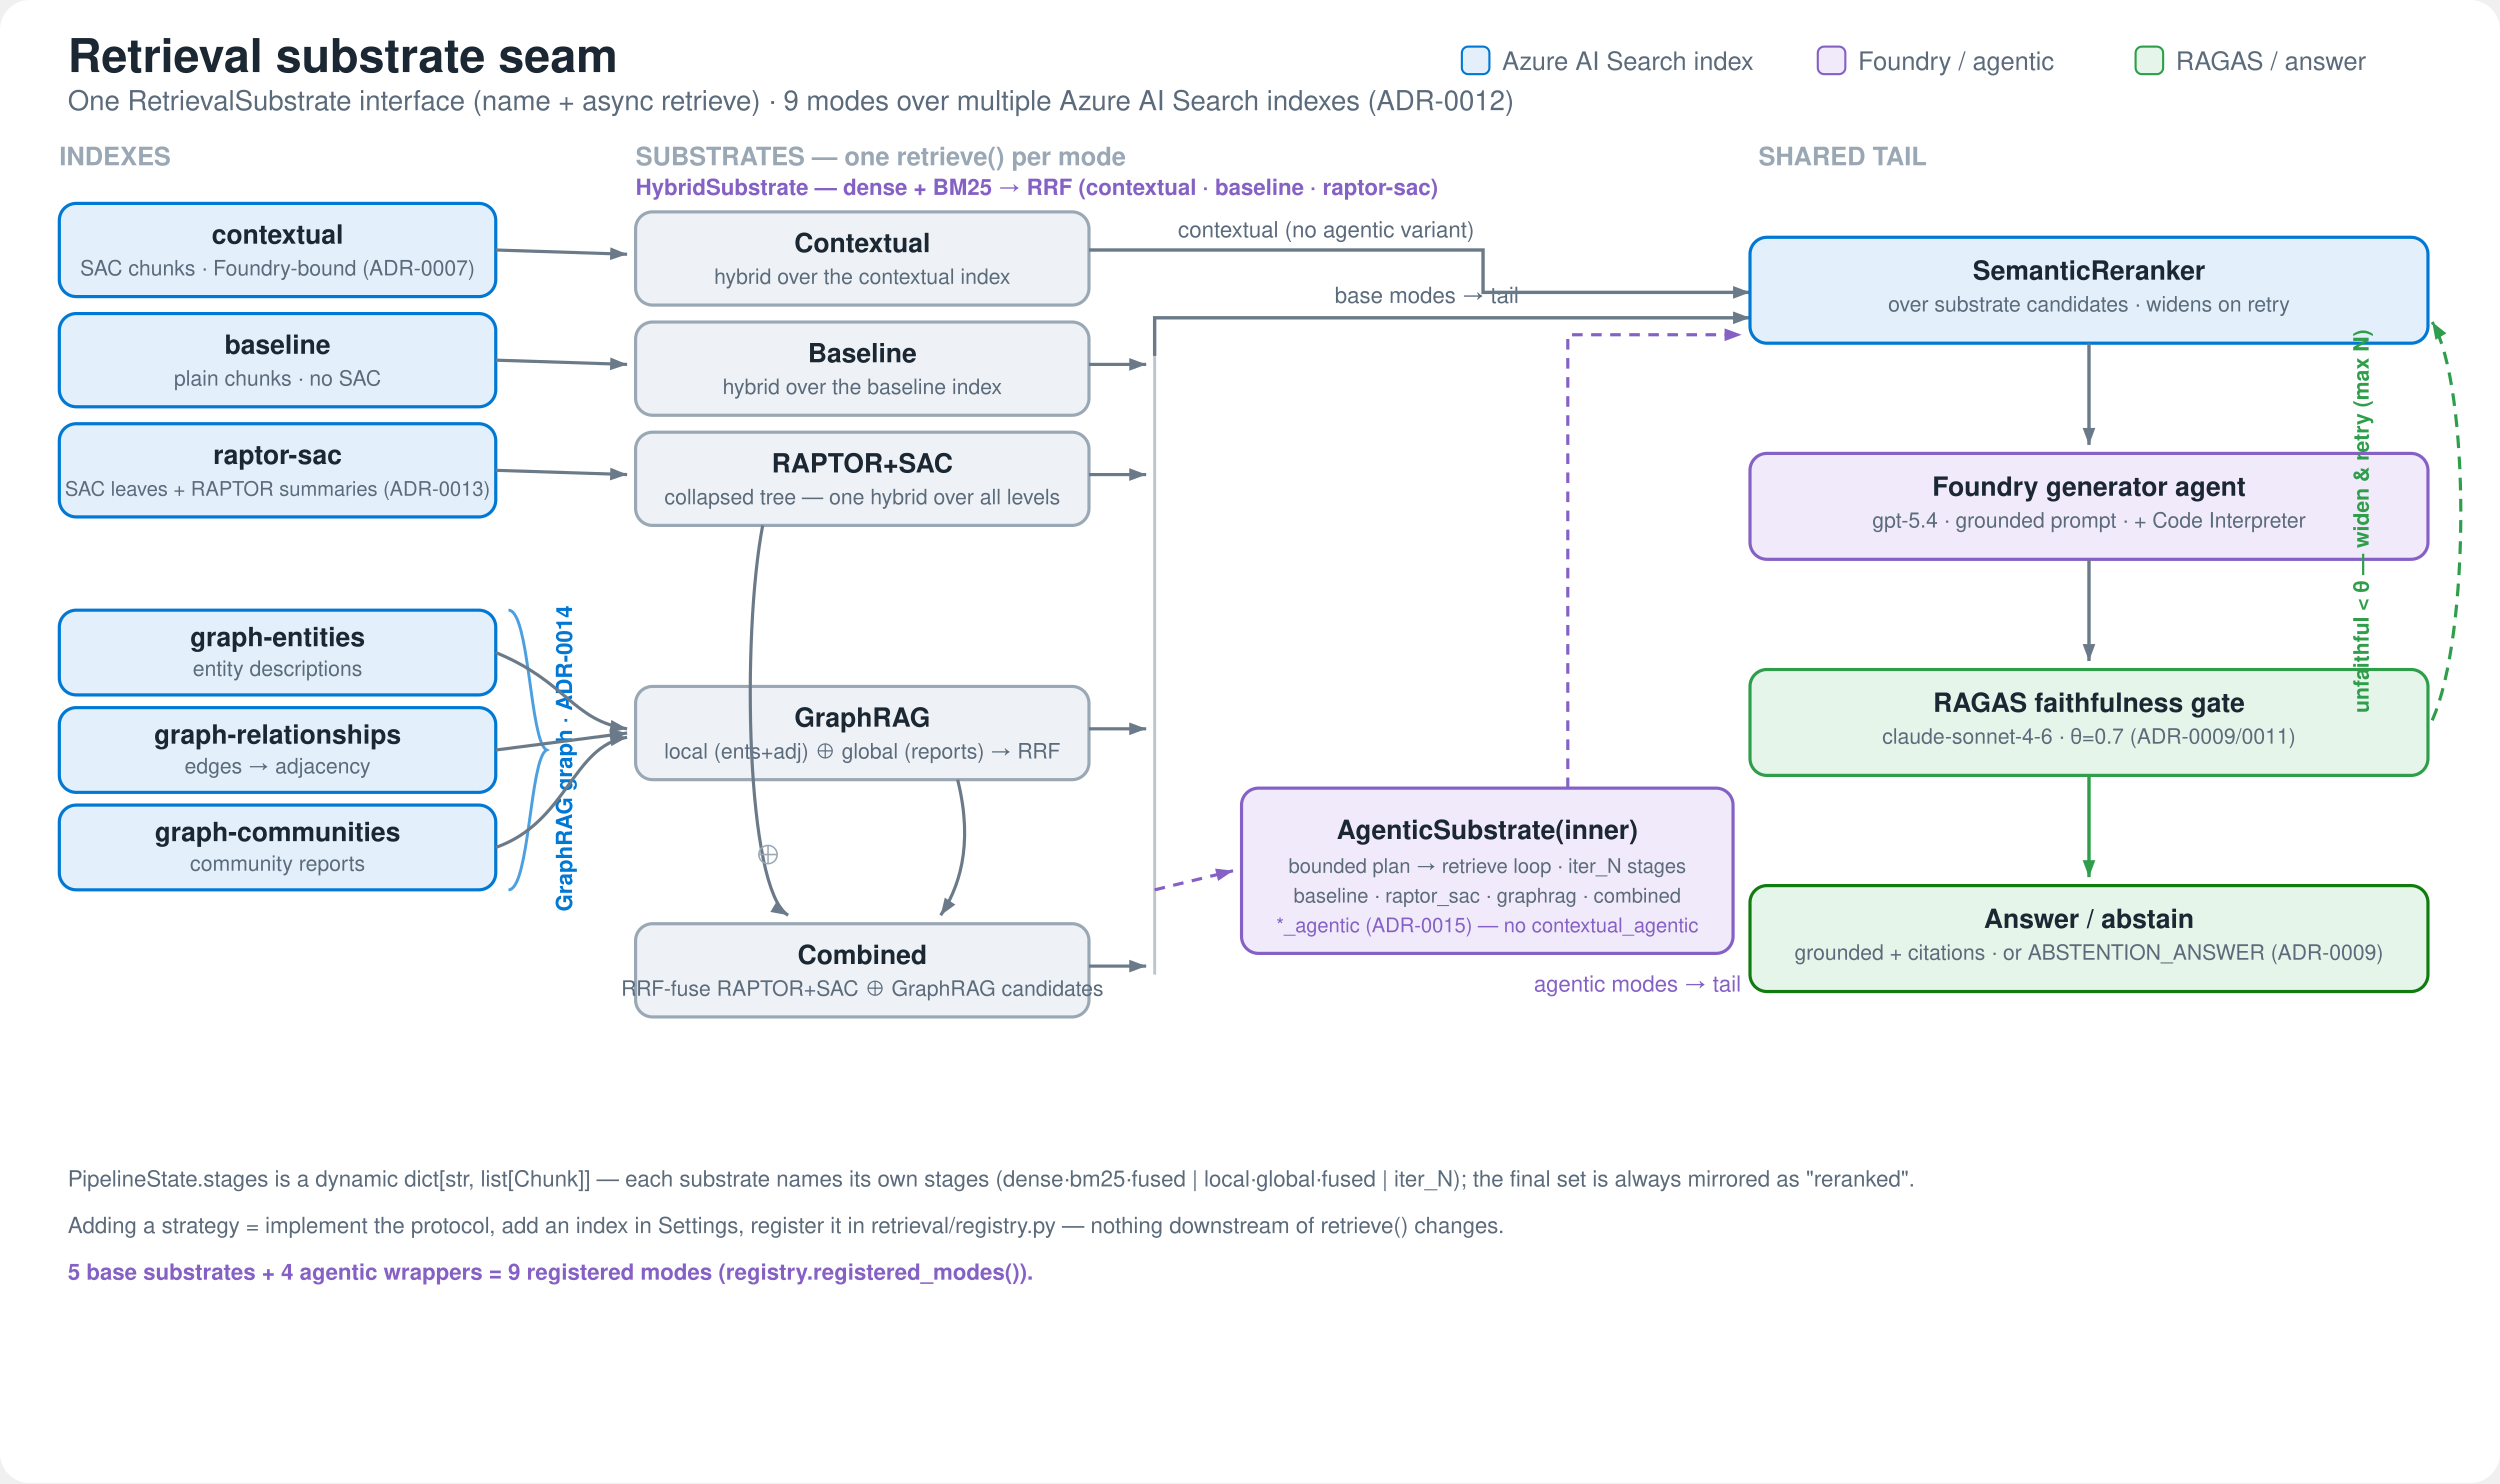
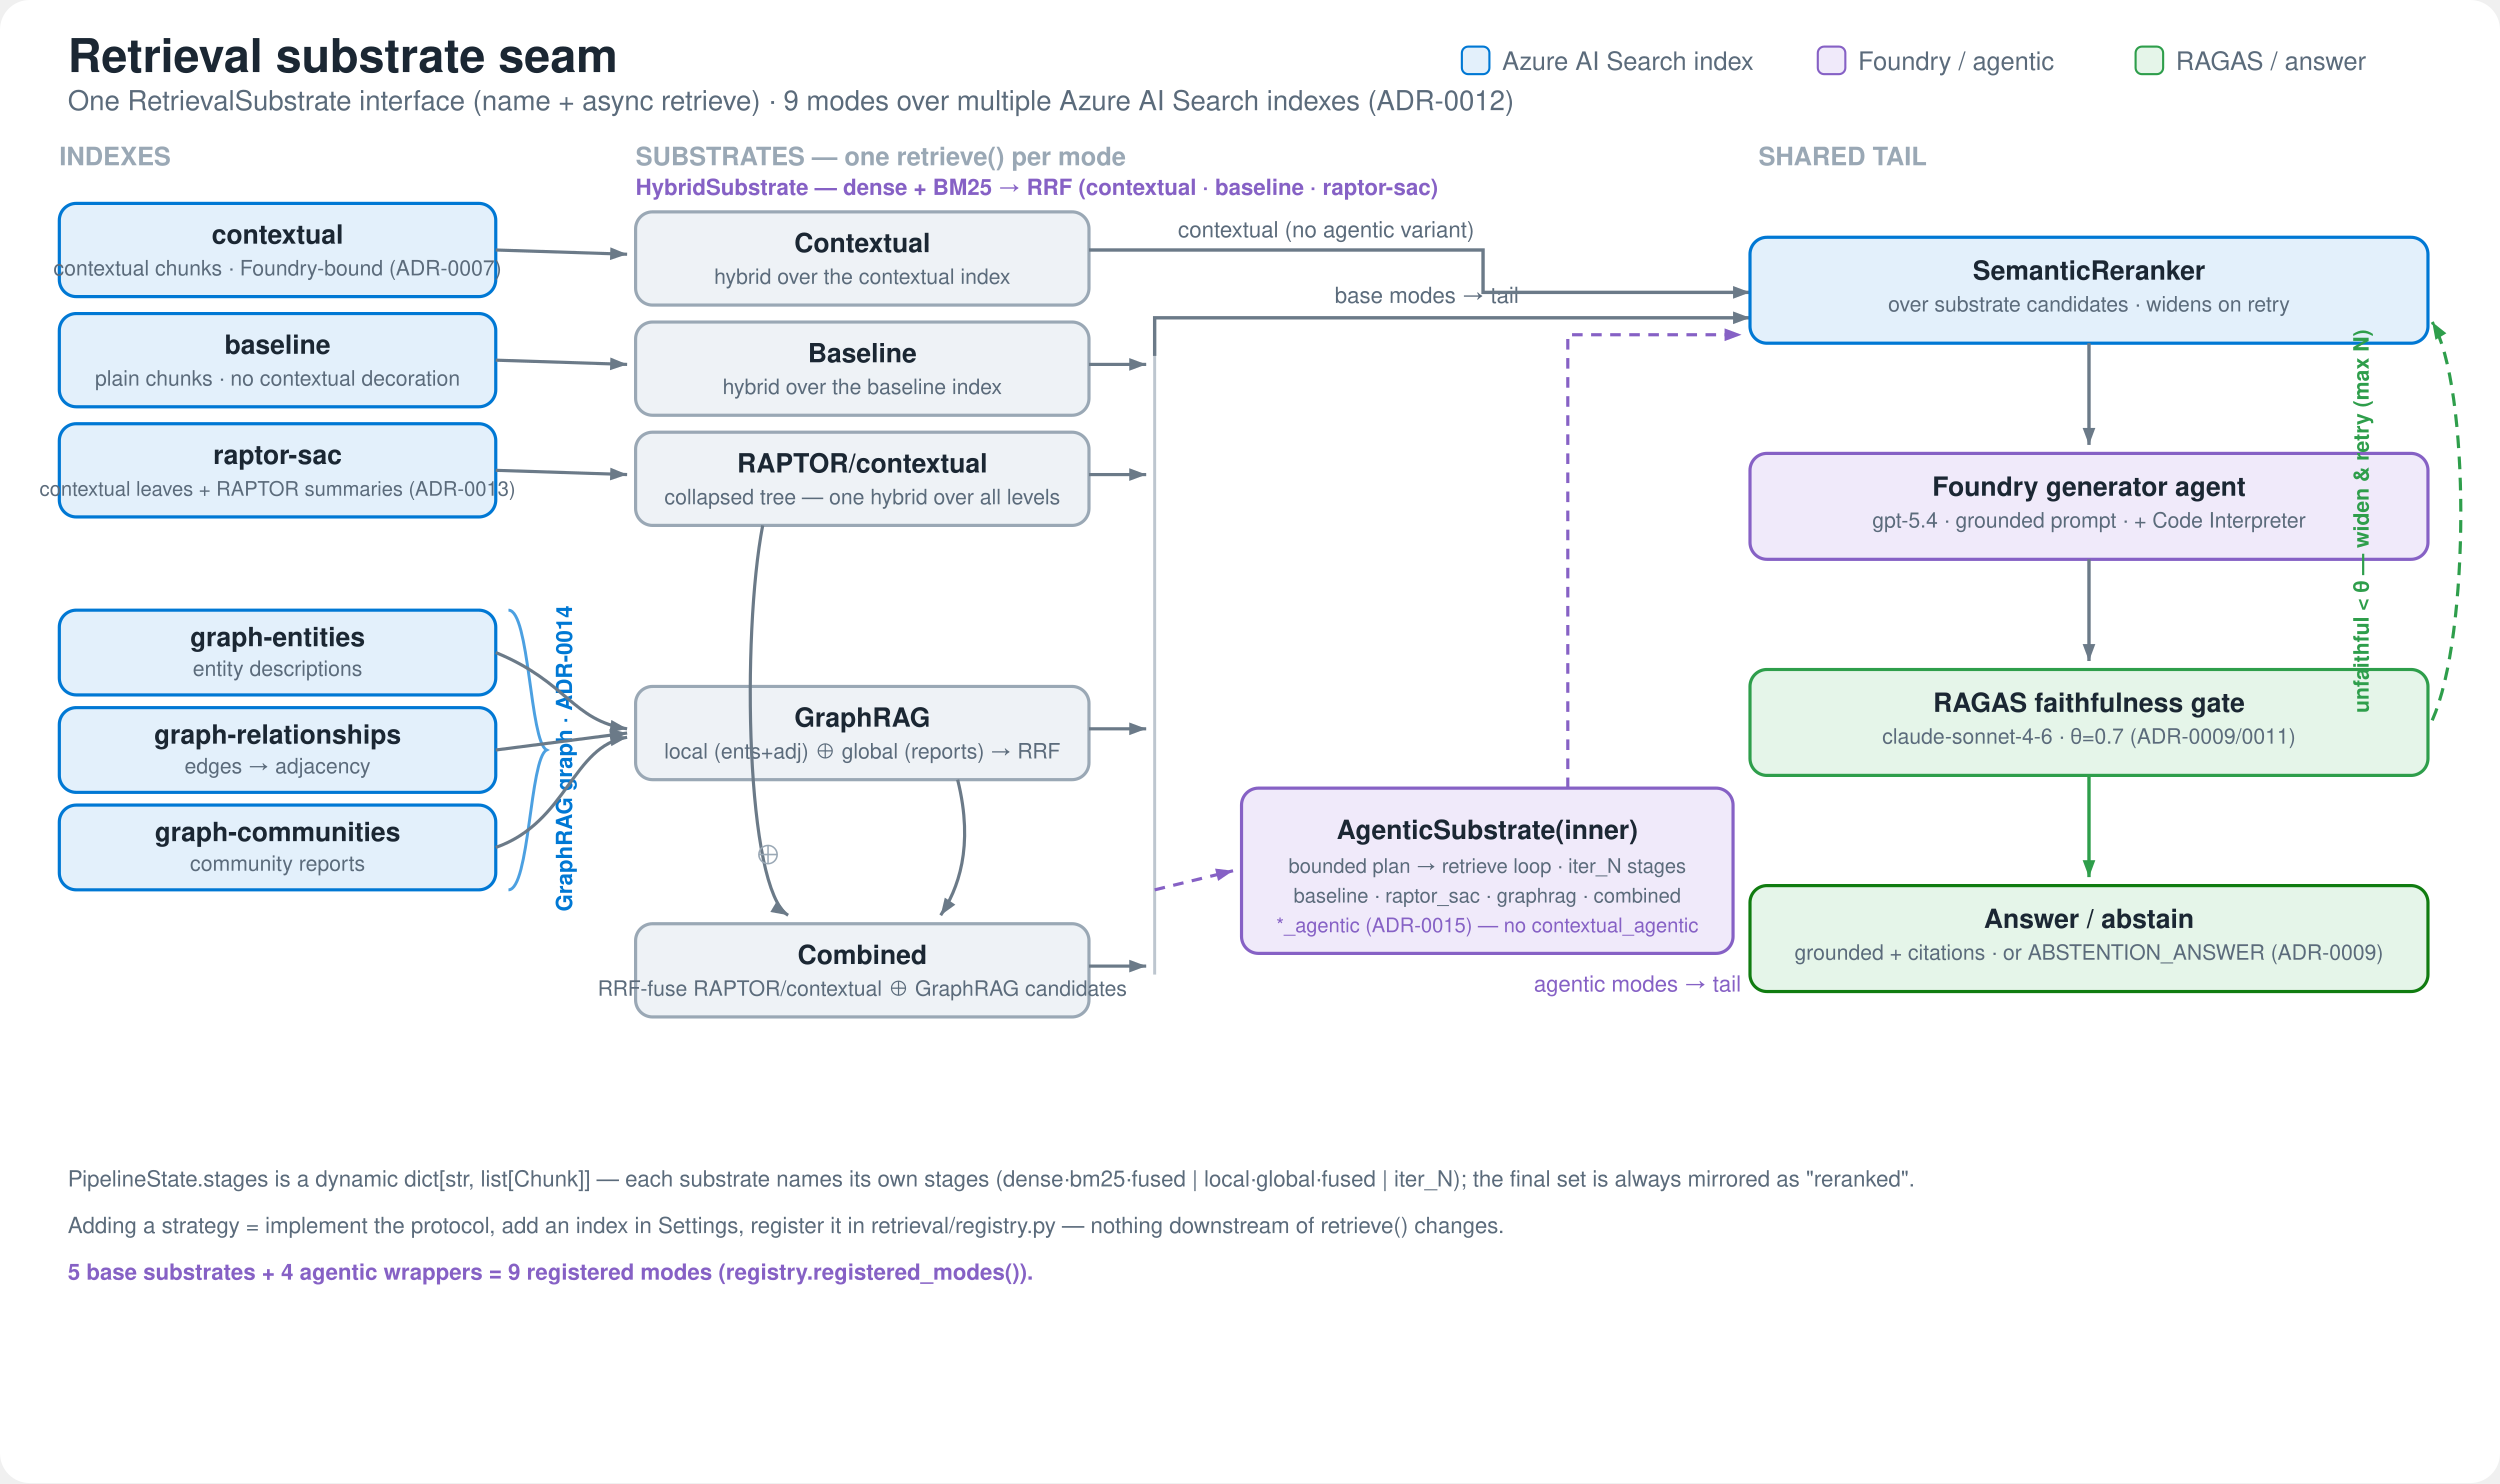
<svg xmlns="http://www.w3.org/2000/svg" viewBox="0 0 1180 700" font-family="-apple-system, Segoe UI, Helvetica, Arial, sans-serif">
  <defs>
    <marker id="arrow" markerWidth="10" markerHeight="10" refX="8" refY="3" orient="auto" markerUnits="userSpaceOnUse">
      <path d="M0,0 L8,3 L0,6 Z" fill="#6B7A88" />
    </marker>
    <marker id="arrowAz" markerWidth="10" markerHeight="10" refX="8" refY="3" orient="auto" markerUnits="userSpaceOnUse">
      <path d="M0,0 L8,3 L0,6 Z" fill="#0078D4" />
    </marker>
    <marker id="arrowTeal" markerWidth="10" markerHeight="10" refX="8" refY="3" orient="auto" markerUnits="userSpaceOnUse">
      <path d="M0,0 L8,3 L0,6 Z" fill="#2E9E4B" />
    </marker>
    <marker id="arrowPurple" markerWidth="10" markerHeight="10" refX="8" refY="3" orient="auto" markerUnits="userSpaceOnUse">
      <path d="M0,0 L8,3 L0,6 Z" fill="#8661C5" />
    </marker>
  </defs>
  <rect x="0" y="0" width="1180" height="700" rx="14" fill="#FFFFFF" />
  <text x="32" y="34" font-size="22" font-weight="700" fill="#1B2733">Retrieval substrate seam</text>
  <text x="32" y="52" font-size="13" fill="#5B6B7B">One RetrievalSubstrate interface (name + async retrieve) · 9 modes over multiple Azure AI Search indexes (ADR-0012)</text>
  <rect x="690" y="22" width="13" height="13" rx="3" fill="#E3F0FB" stroke="#0078D4" />
  <text x="709" y="33" font-size="12" fill="#5B6B7B">Azure AI Search index</text>
  <rect x="858" y="22" width="13" height="13" rx="3" fill="#F0EAFA" stroke="#8661C5" />
  <text x="877" y="33" font-size="12" fill="#5B6B7B">Foundry / agentic</text>
  <rect x="1008" y="22" width="13" height="13" rx="3" fill="#E5F5E9" stroke="#2E9E4B" />
  <text x="1027" y="33" font-size="12" fill="#5B6B7B">RAGAS / answer</text>
  <text x="28" y="78" font-size="12" font-weight="700" fill="#9AA8B5">INDEXES</text>
  <text x="300" y="78" font-size="12" font-weight="700" fill="#9AA8B5">SUBSTRATES — one retrieve() per mode</text>
  <text x="830" y="78" font-size="12" font-weight="700" fill="#9AA8B5">SHARED TAIL</text>
  <g>
    <rect x="28" y="96" width="206" height="44" rx="8" fill="#E3F0FB" stroke="#0078D4" stroke-width="1.5" />
    <text x="131" y="115" text-anchor="middle" font-size="12.5" font-weight="600" fill="#1B2733">contextual</text>
-     <text x="131" y="130" text-anchor="middle" font-size="10" fill="#5B6B7B">SAC chunks · Foundry-bound (ADR-0007)</text>
+     <text x="131" y="130" text-anchor="middle" font-size="10" fill="#5B6B7B">contextual chunks · Foundry-bound (ADR-0007)</text>
  </g>
  <g>
    <rect x="28" y="148" width="206" height="44" rx="8" fill="#E3F0FB" stroke="#0078D4" stroke-width="1.5" />
    <text x="131" y="167" text-anchor="middle" font-size="12.5" font-weight="600" fill="#1B2733">baseline</text>
-     <text x="131" y="182" text-anchor="middle" font-size="10" fill="#5B6B7B">plain chunks · no SAC</text>
+     <text x="131" y="182" text-anchor="middle" font-size="10" fill="#5B6B7B">plain chunks · no contextual decoration</text>
  </g>
  <g>
    <rect x="28" y="200" width="206" height="44" rx="8" fill="#E3F0FB" stroke="#0078D4" stroke-width="1.5" />
    <text x="131" y="219" text-anchor="middle" font-size="12.5" font-weight="600" fill="#1B2733">raptor-sac</text>
-     <text x="131" y="234" text-anchor="middle" font-size="9.5" fill="#5B6B7B">SAC leaves + RAPTOR summaries (ADR-0013)</text>
+     <text x="131" y="234" text-anchor="middle" font-size="9.5" fill="#5B6B7B">contextual leaves + RAPTOR summaries (ADR-0013)</text>
  </g>
  <g>
    <rect x="28" y="288" width="206" height="40" rx="8" fill="#E3F0FB" stroke="#0078D4" stroke-width="1.5" />
    <text x="131" y="305" text-anchor="middle" font-size="12.5" font-weight="600" fill="#1B2733">graph-entities</text>
    <text x="131" y="319" text-anchor="middle" font-size="10" fill="#5B6B7B">entity descriptions</text>
  </g>
  <g>
    <rect x="28" y="334" width="206" height="40" rx="8" fill="#E3F0FB" stroke="#0078D4" stroke-width="1.5" />
    <text x="131" y="351" text-anchor="middle" font-size="12.5" font-weight="600" fill="#1B2733">graph-relationships</text>
    <text x="131" y="365" text-anchor="middle" font-size="10" fill="#5B6B7B">edges → adjacency</text>
  </g>
  <g>
    <rect x="28" y="380" width="206" height="40" rx="8" fill="#E3F0FB" stroke="#0078D4" stroke-width="1.5" />
    <text x="131" y="397" text-anchor="middle" font-size="12.5" font-weight="600" fill="#1B2733">graph-communities</text>
    <text x="131" y="411" text-anchor="middle" font-size="10" fill="#5B6B7B">community reports</text>
  </g>
  <path d="M240,288 C 250,288 250,350 258,354 C 250,358 250,420 240,420" stroke="#0078D4" stroke-width="1.4" fill="none" opacity="0.7" />
  <text x="270" y="358" transform="rotate(-90 270 358)" text-anchor="middle" font-size="10.5" font-weight="600" fill="#0078D4">GraphRAG graph · ADR-0014</text>
  <text x="300" y="92" font-size="10.5" font-weight="600" fill="#8661C5">HybridSubstrate — dense + BM25 → RRF (contextual · baseline · raptor-sac)</text>
  <g>
    <rect x="300" y="100" width="214" height="44" rx="8" fill="#EEF2F6" stroke="#9AA8B5" stroke-width="1.5" />
    <text x="407" y="119" text-anchor="middle" font-size="12.5" font-weight="600" fill="#1B2733">Contextual</text>
    <text x="407" y="134" text-anchor="middle" font-size="10" fill="#5B6B7B">hybrid over the contextual index</text>
  </g>
  <g>
    <rect x="300" y="152" width="214" height="44" rx="8" fill="#EEF2F6" stroke="#9AA8B5" stroke-width="1.5" />
    <text x="407" y="171" text-anchor="middle" font-size="12.5" font-weight="600" fill="#1B2733">Baseline</text>
    <text x="407" y="186" text-anchor="middle" font-size="10" fill="#5B6B7B">hybrid over the baseline index</text>
  </g>
  <g>
    <rect x="300" y="204" width="214" height="44" rx="8" fill="#EEF2F6" stroke="#9AA8B5" stroke-width="1.5" />
-     <text x="407" y="223" text-anchor="middle" font-size="12.5" font-weight="600" fill="#1B2733">RAPTOR+SAC</text>
+     <text x="407" y="223" text-anchor="middle" font-size="12.5" font-weight="600" fill="#1B2733">RAPTOR/contextual</text>
    <text x="407" y="238" text-anchor="middle" font-size="10" fill="#5B6B7B">collapsed tree — one hybrid over all levels</text>
  </g>
  <g>
    <rect x="300" y="324" width="214" height="44" rx="8" fill="#EEF2F6" stroke="#9AA8B5" stroke-width="1.5" />
    <text x="407" y="343" text-anchor="middle" font-size="12.5" font-weight="600" fill="#1B2733">GraphRAG</text>
    <text x="407" y="358" text-anchor="middle" font-size="10" fill="#5B6B7B">local (ents+adj) ⊕ global (reports) → RRF</text>
  </g>
  <g>
    <rect x="300" y="436" width="214" height="44" rx="8" fill="#EEF2F6" stroke="#9AA8B5" stroke-width="1.5" />
    <text x="407" y="455" text-anchor="middle" font-size="12.5" font-weight="600" fill="#1B2733">Combined</text>
-     <text x="407" y="470" text-anchor="middle" font-size="10" fill="#5B6B7B">RRF-fuse RAPTOR+SAC ⊕ GraphRAG candidates</text>
+     <text x="407" y="470" text-anchor="middle" font-size="10" fill="#5B6B7B">RRF-fuse RAPTOR/contextual ⊕ GraphRAG candidates</text>
  </g>
  <path d="M234,118 L296,120" stroke="#6B7A88" stroke-width="1.5" fill="none" marker-end="url(#arrow)" />
  <path d="M234,170 L296,172" stroke="#6B7A88" stroke-width="1.5" fill="none" marker-end="url(#arrow)" />
  <path d="M234,222 L296,224" stroke="#6B7A88" stroke-width="1.5" fill="none" marker-end="url(#arrow)" />
  <path d="M234,308 C 268,322 270,340 296,344" stroke="#6B7A88" stroke-width="1.5" fill="none" marker-end="url(#arrow)" />
  <path d="M234,354 L296,346" stroke="#6B7A88" stroke-width="1.5" fill="none" marker-end="url(#arrow)" />
  <path d="M234,400 C 268,388 270,352 296,348" stroke="#6B7A88" stroke-width="1.5" fill="none" marker-end="url(#arrow)" />
  <path d="M360,248 C 350,300 352,420 372,432" stroke="#6B7A88" stroke-width="1.5" fill="none" marker-end="url(#arrow)" />
  <path d="M452,368 C 460,400 452,420 444,432" stroke="#6B7A88" stroke-width="1.5" fill="none" marker-end="url(#arrow)" />
  <text x="356" y="408" font-size="13" font-weight="700" fill="#9AA8B5">⊕</text>
  <path d="M545,168 L545,460" stroke="#9AA8B5" stroke-width="1.4" fill="none" opacity="0.65" />
  <path d="M514,172 L541,172" stroke="#6B7A88" stroke-width="1.5" fill="none" marker-end="url(#arrow)" />
  <path d="M514,224 L541,224" stroke="#6B7A88" stroke-width="1.5" fill="none" marker-end="url(#arrow)" />
  <path d="M514,344 L541,344" stroke="#6B7A88" stroke-width="1.5" fill="none" marker-end="url(#arrow)" />
  <path d="M514,456 L541,456" stroke="#6B7A88" stroke-width="1.5" fill="none" marker-end="url(#arrow)" />
  <path d="M545,168 L545,150 L826,150" stroke="#6B7A88" stroke-width="1.6" fill="none" marker-end="url(#arrow)" />
  <text x="630" y="143" font-size="10.5" fill="#5B6B7B">base modes → tail</text>
  <path d="M514,118 L700,118 L700,138 L826,138" stroke="#6B7A88" stroke-width="1.6" fill="none" marker-end="url(#arrow)" />
  <text x="556" y="112" font-size="10.5" fill="#5B6B7B">contextual (no agentic variant)</text>
  <g>
    <rect x="586" y="372" width="232" height="78" rx="8" fill="#F0EAFA" stroke="#8661C5" stroke-width="1.5" />
    <text x="702" y="396" text-anchor="middle" font-size="12.5" font-weight="600" fill="#1B2733">AgenticSubstrate(inner)</text>
    <text x="702" y="412" text-anchor="middle" font-size="9.5" fill="#5B6B7B">bounded plan → retrieve loop · iter_N stages</text>
    <text x="702" y="426" text-anchor="middle" font-size="9.5" fill="#5B6B7B">baseline · raptor_sac · graphrag · combined</text>
    <text x="702" y="440" text-anchor="middle" font-size="9.5" fill="#8661C5">*_agentic (ADR-0015) — no contextual_agentic</text>
  </g>
  <path d="M545,420 L582,411" stroke="#8661C5" stroke-width="1.5" stroke-dasharray="5 4" fill="none" marker-end="url(#arrowPurple)" />
  <path d="M740,372 L740,158 L822,158" stroke="#8661C5" stroke-width="1.5" stroke-dasharray="5 4" fill="none" marker-end="url(#arrowPurple)" />
  <text x="724" y="468" font-size="10.5" fill="#8661C5">agentic modes → tail</text>
  <g>
    <rect x="826" y="112" width="320" height="50" rx="8" fill="#E3F0FB" stroke="#0078D4" stroke-width="1.5" />
    <text x="986" y="132" text-anchor="middle" font-size="12.5" font-weight="600" fill="#1B2733">SemanticReranker</text>
    <text x="986" y="147" text-anchor="middle" font-size="10" fill="#5B6B7B">over substrate candidates · widens on retry</text>
  </g>
  <g>
    <rect x="826" y="214" width="320" height="50" rx="8" fill="#F0EAFA" stroke="#8661C5" stroke-width="1.5" />
    <text x="986" y="234" text-anchor="middle" font-size="12.5" font-weight="600" fill="#1B2733">Foundry generator agent</text>
    <text x="986" y="249" text-anchor="middle" font-size="10" fill="#5B6B7B">gpt-5.4 · grounded prompt · + Code Interpreter</text>
  </g>
  <g>
    <rect x="826" y="316" width="320" height="50" rx="8" fill="#E5F5E9" stroke="#2E9E4B" stroke-width="1.5" />
    <text x="986" y="336" text-anchor="middle" font-size="12.5" font-weight="600" fill="#1B2733">RAGAS faithfulness gate</text>
    <text x="986" y="351" text-anchor="middle" font-size="10" fill="#5B6B7B">claude-sonnet-4-6 · θ=0.7 (ADR-0009/0011)</text>
  </g>
  <g>
    <rect x="826" y="418" width="320" height="50" rx="8" fill="#E5F5E9" stroke="#107C10" stroke-width="1.5" />
    <text x="986" y="438" text-anchor="middle" font-size="12.5" font-weight="600" fill="#1B2733">Answer  /  abstain</text>
    <text x="986" y="453" text-anchor="middle" font-size="10" fill="#5B6B7B">grounded + citations · or ABSTENTION_ANSWER (ADR-0009)</text>
  </g>
  <path d="M986,162 L986,210" stroke="#6B7A88" stroke-width="1.6" fill="none" marker-end="url(#arrow)" />
  <path d="M986,264 L986,312" stroke="#6B7A88" stroke-width="1.6" fill="none" marker-end="url(#arrow)" />
  <path d="M986,366 L986,414" stroke="#2E9E4B" stroke-width="1.6" fill="none" marker-end="url(#arrowTeal)" />
  <path d="M1148,340 C 1166,300 1166,182 1148,152" stroke="#2E9E4B" stroke-width="1.5" stroke-dasharray="6 4" fill="none" marker-end="url(#arrowTeal)" />
  <text x="1118" y="246" transform="rotate(-90 1118 246)" text-anchor="middle" font-size="10" font-weight="600" fill="#2E9E4B">unfaithful &lt; θ — widen &amp; retry (max N)</text>
  <text x="32" y="560" font-size="10.5" fill="#5B6B7B">PipelineState.stages is a dynamic dict[str, list[Chunk]] — each substrate names its own stages (dense·bm25·fused | local·global·fused | iter_N); the final set is always mirrored as "reranked".</text>
  <text x="32" y="582" font-size="10.5" fill="#5B6B7B">Adding a strategy = implement the protocol, add an index in Settings, register it in retrieval/registry.py — nothing downstream of retrieve() changes.</text>
  <text x="32" y="604" font-size="10.5" font-weight="600" fill="#8661C5">5 base substrates + 4 agentic wrappers = 9 registered modes (registry.registered_modes()).</text>
</svg>
